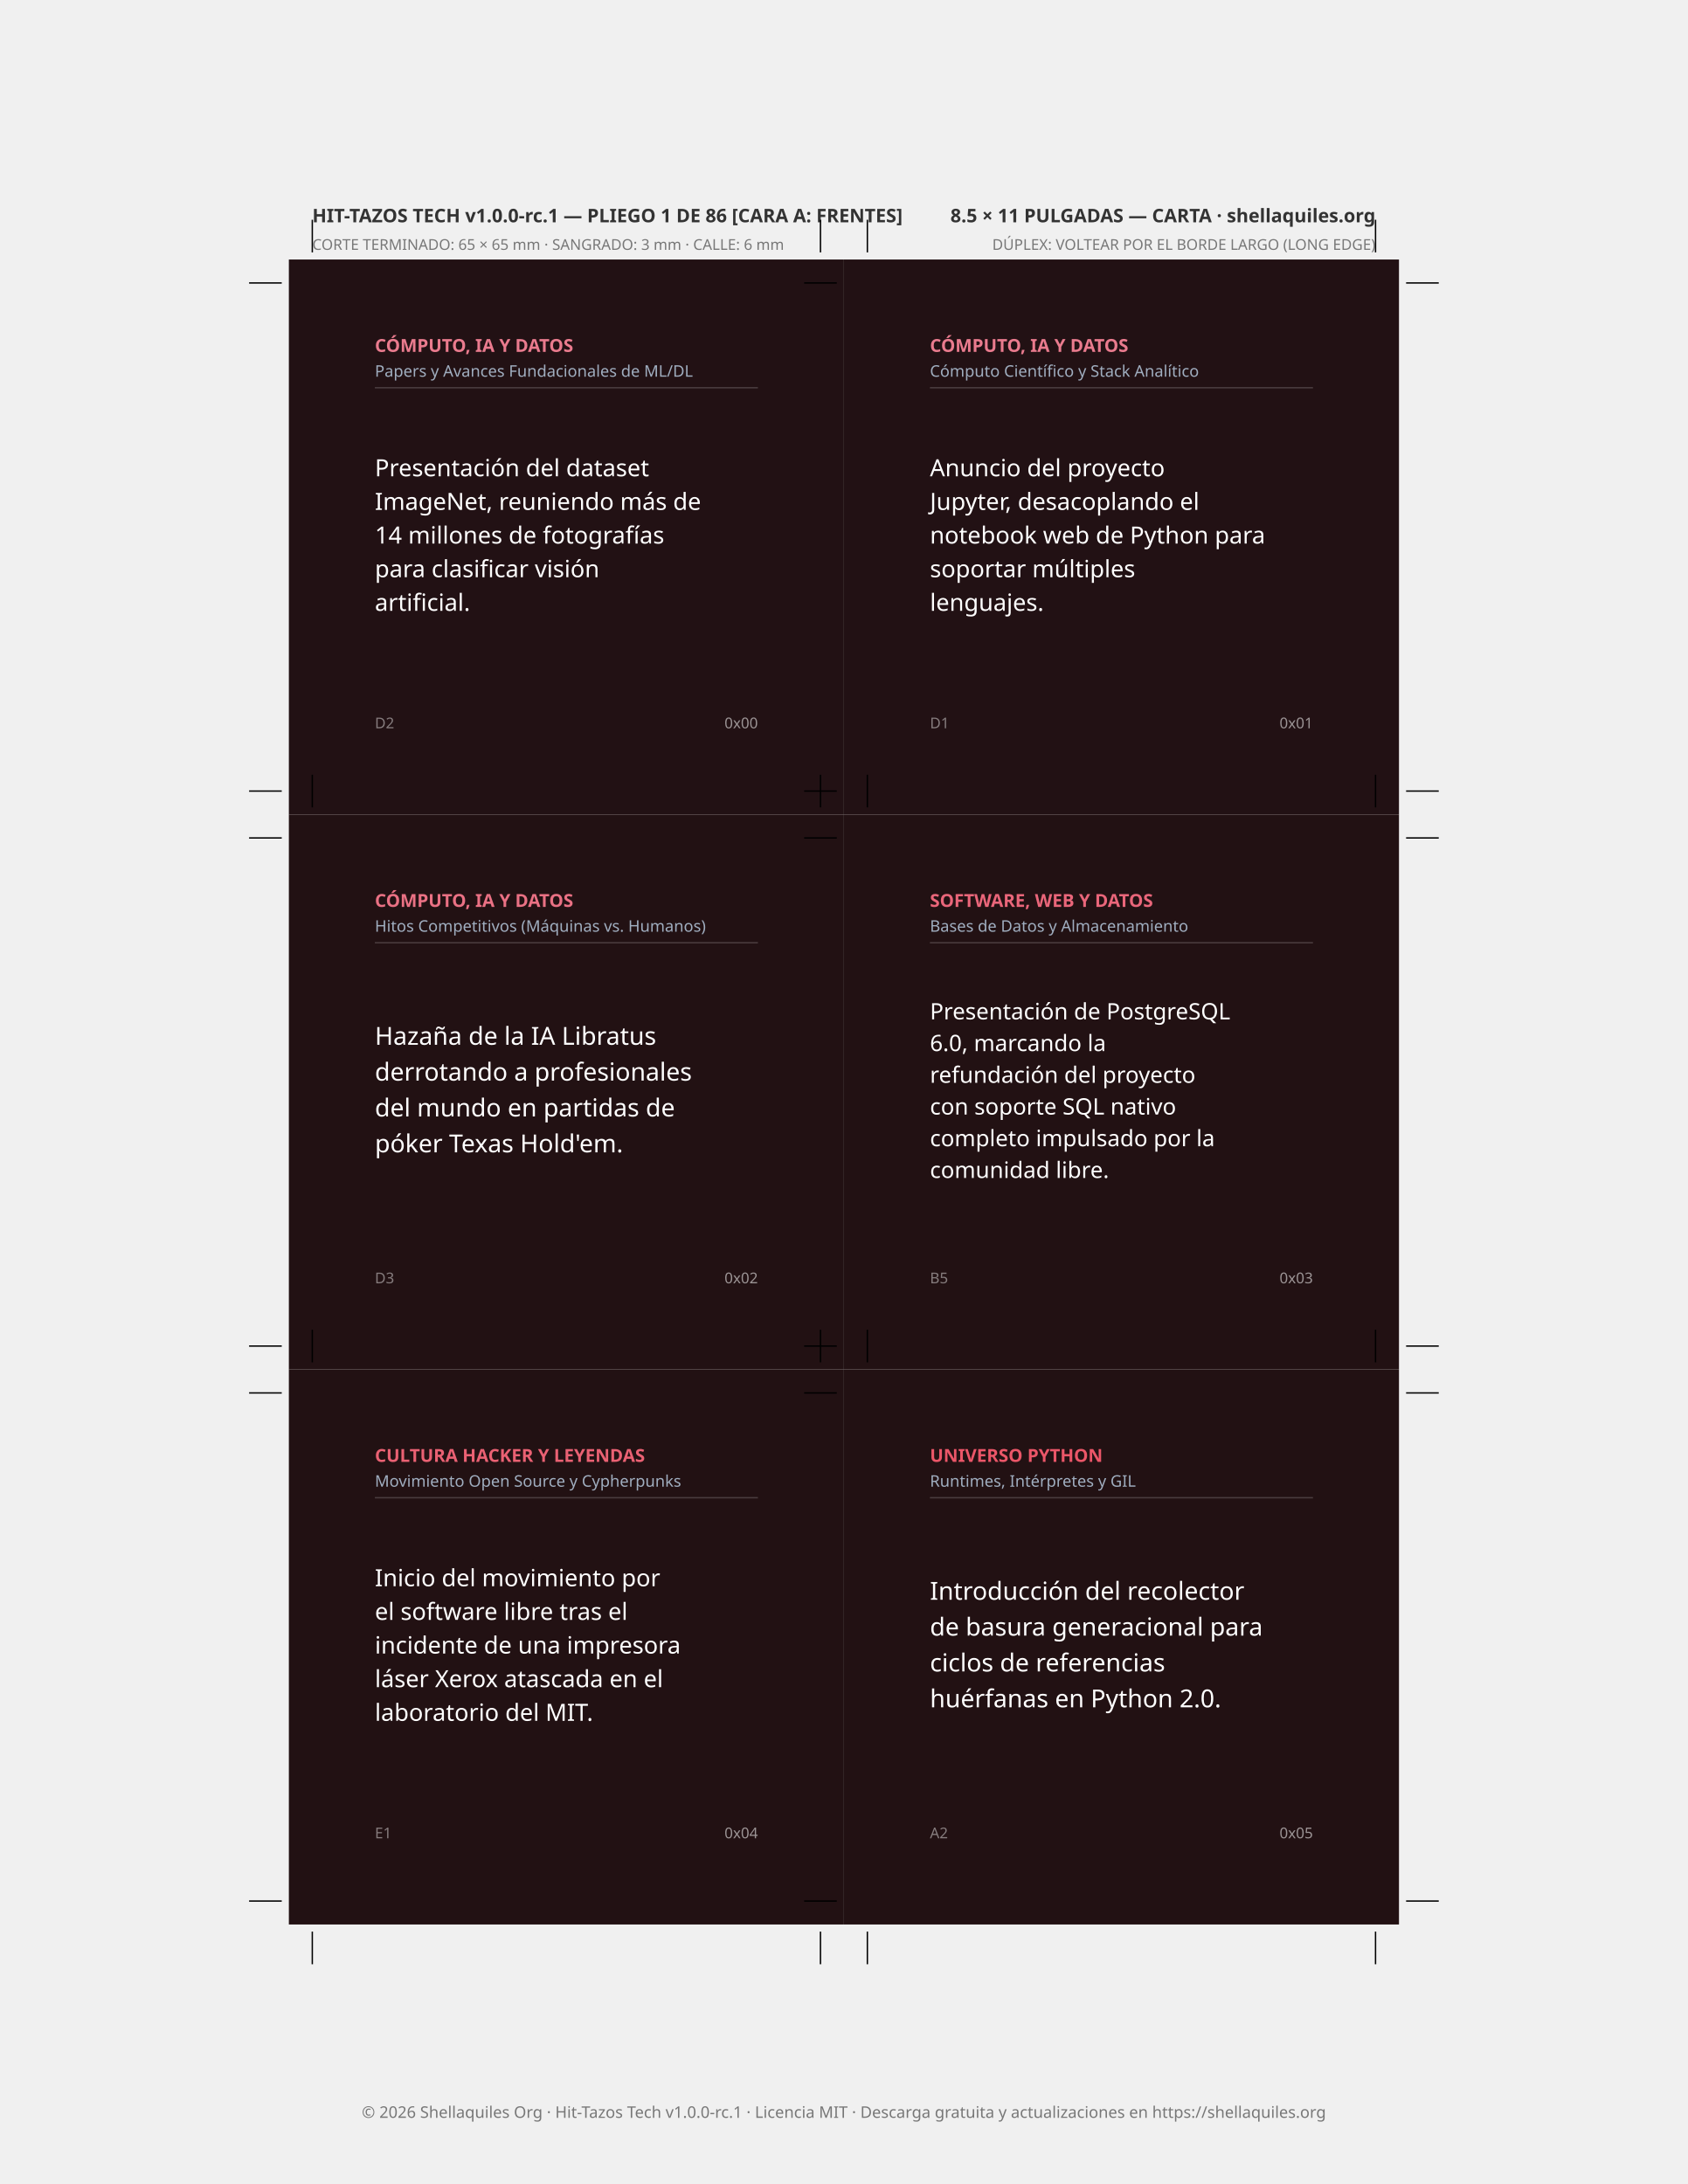
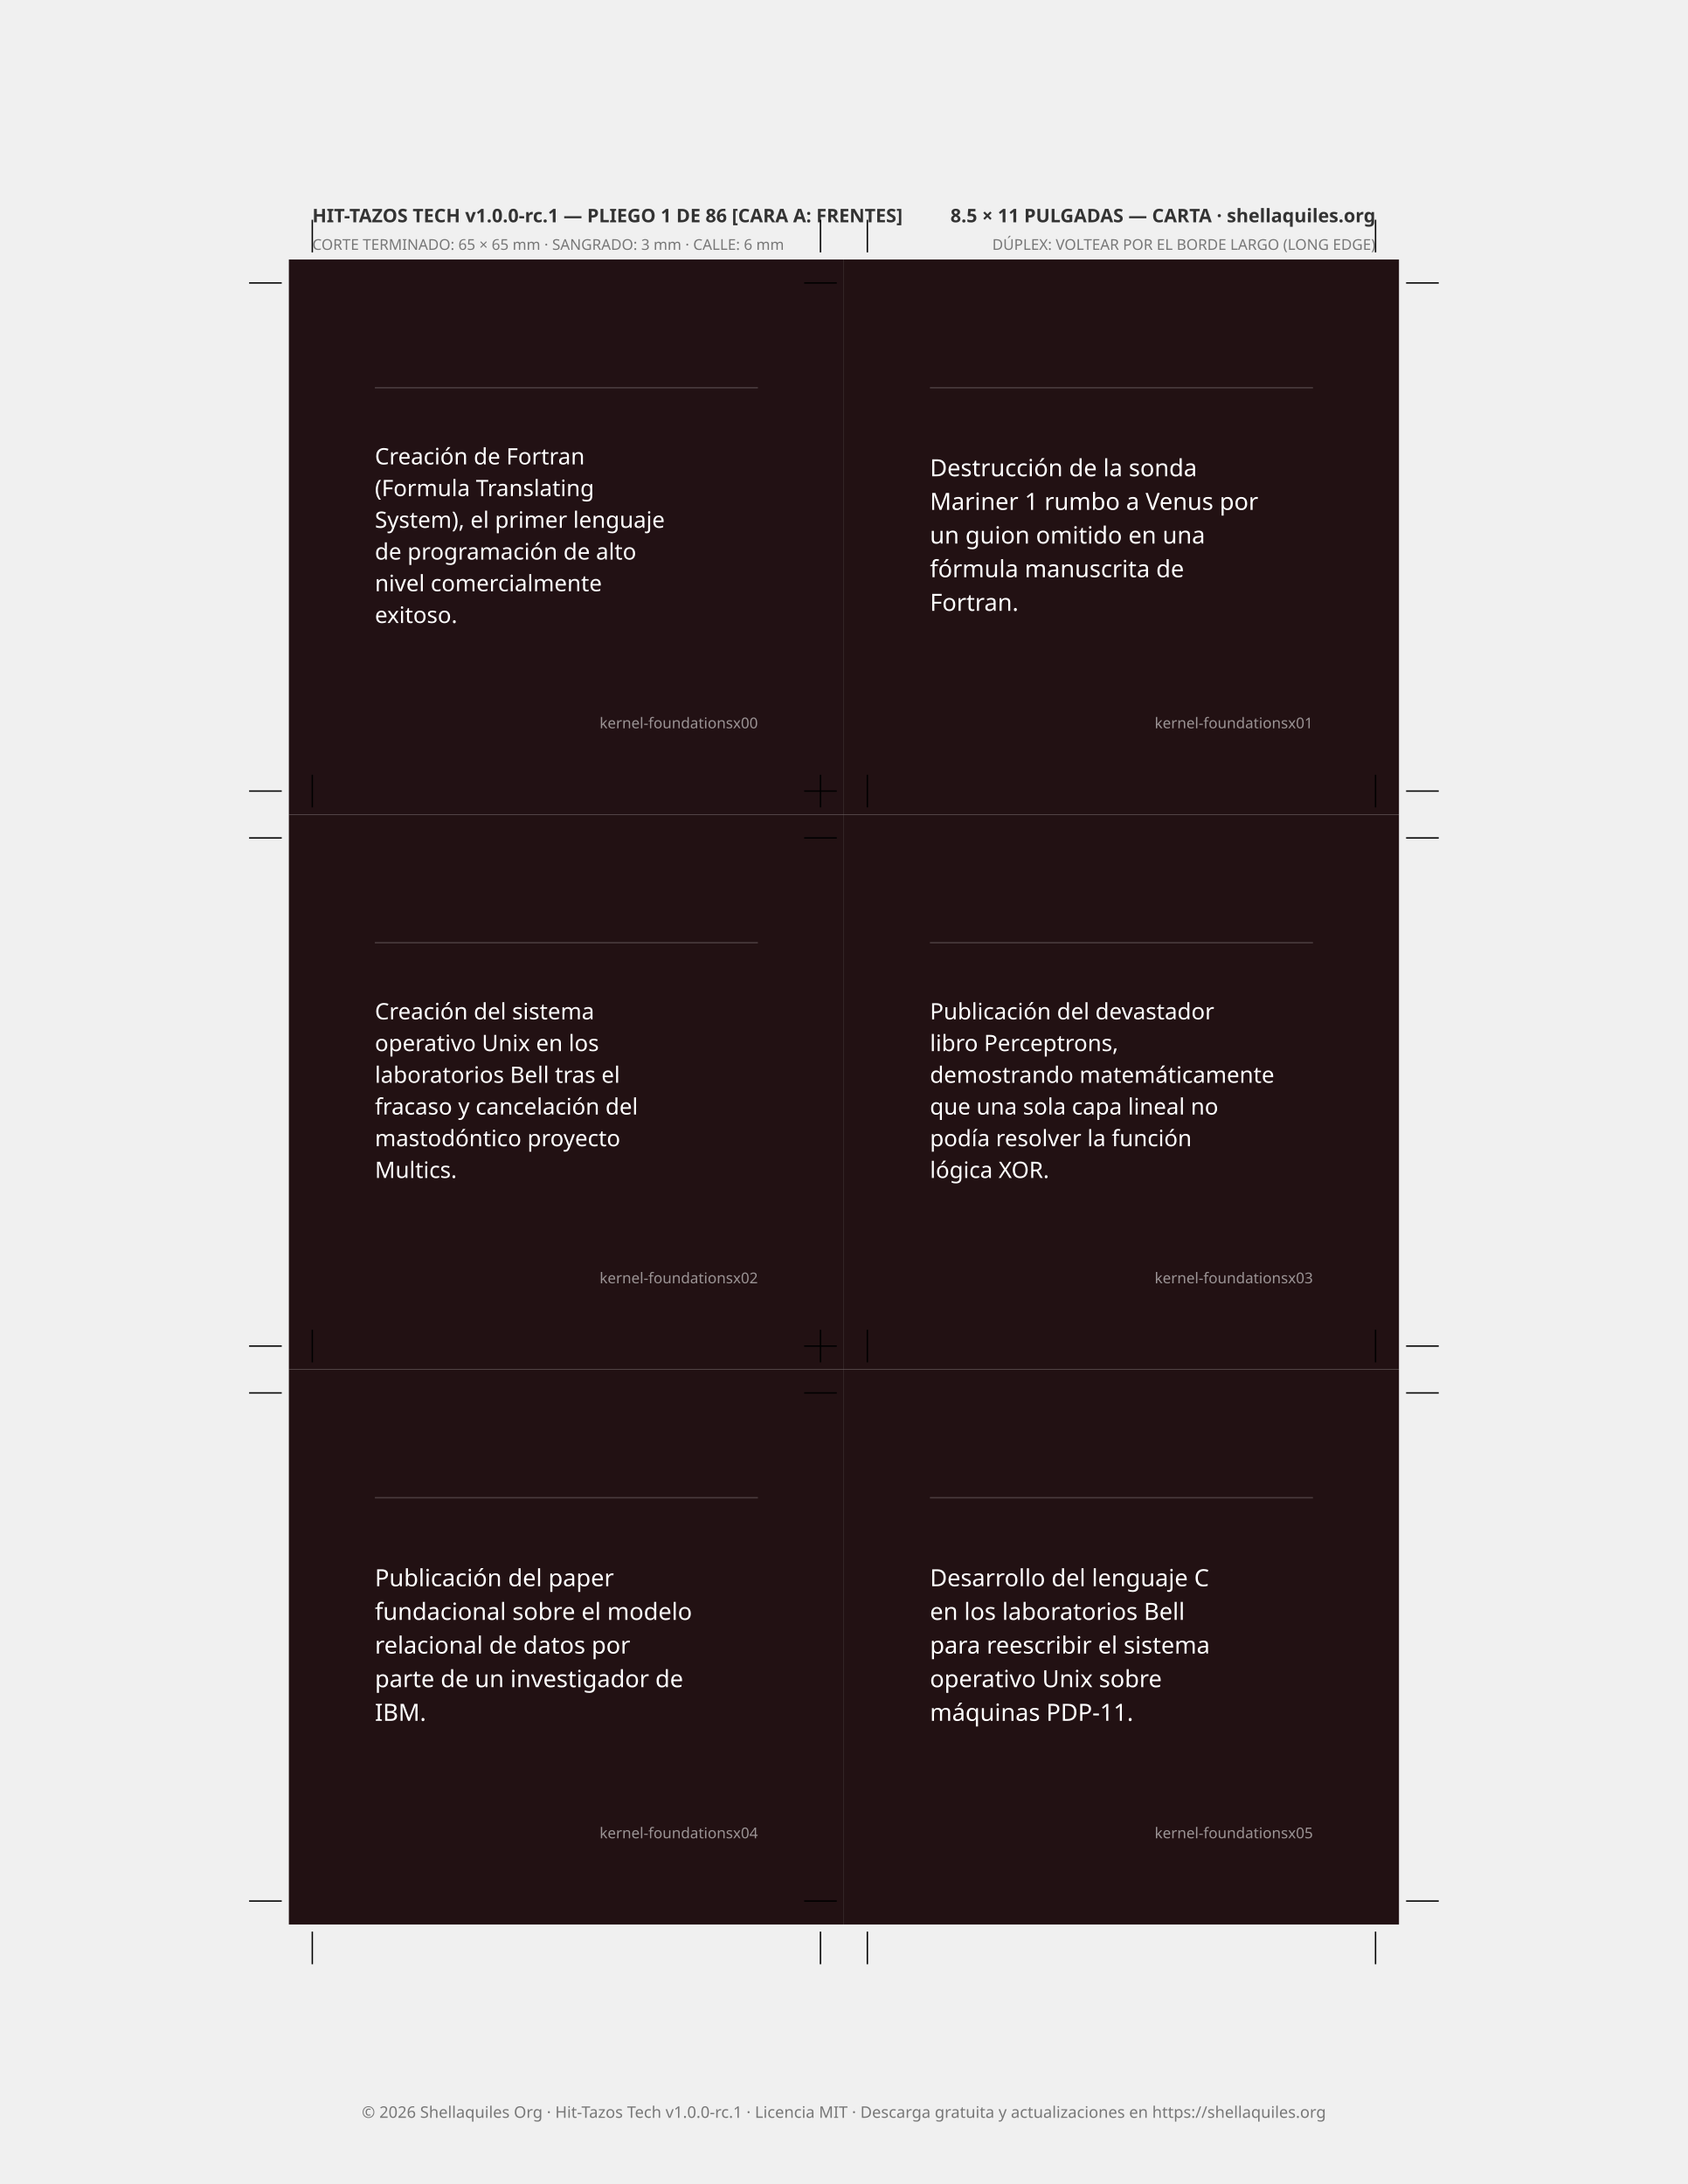
<svg xmlns="http://www.w3.org/2000/svg" width="215.9mm" height="279.4mm" viewBox="0 0 612 792" style="background-color: #ffffff;">
  <g id="encabezado_pliego">
    <text x="113.24" y="80.61" font-family="'Outfit', sans-serif" font-size="6.8" font-weight="700" fill="#333333">HIT-TAZOS TECH v1.0.0-rc.1 — PLIEGO 1 DE 86 [CARA A: FRENTES]</text>
    <text x="498.76" y="80.61" font-family="'Outfit', sans-serif" font-size="6.8" font-weight="700" fill="#333333" text-anchor="end">8.5 × 11 PULGADAS — CARTA · shellaquiles.org</text>
    <text x="113.24" y="90.61" font-family="'Outfit', sans-serif" font-size="5.4" font-weight="500" fill="#777777">CORTE TERMINADO: 65 × 65 mm · SANGRADO: 3 mm · CALLE: 6 mm</text>
    <text x="498.76" y="90.61" font-family="'Outfit', sans-serif" font-size="5.4" font-weight="500" fill="#777777" text-anchor="end">DÚPLEX: VOLTEAR POR EL BORDE LARGO (LONG EDGE)</text>
  </g>
  <g id="tarjetas_frente">
-     <g id="carta_0_00_frente">
+     <g id="carta_kernel-foundations_00_frente">
      <g stroke="#000000" stroke-width="0.5" stroke-linecap="square">
        <line x1="90.57" y1="102.61" x2="101.91" y2="102.61" />
        <line x1="113.24" y1="79.94" x2="113.24" y2="91.28" />
        <line x1="308.83" y1="102.61" x2="320.17" y2="102.61" />
        <line x1="297.50" y1="79.94" x2="297.50" y2="91.28" />
        <line x1="90.57" y1="286.87" x2="101.91" y2="286.87" />
        <line x1="113.24" y1="298.20" x2="113.24" y2="309.54" />
        <line x1="308.83" y1="286.87" x2="320.17" y2="286.87" />
        <line x1="297.50" y1="298.20" x2="297.50" y2="309.54" />
      </g>
      <rect x="104.74" y="94.11" width="201.26" height="201.26" fill="#221114" />
      <g transform="translate(113.24, 102.61)">
-         <text x="22.68" y="25" font-family="'Outfit', sans-serif" font-size="6.5" font-weight="800" fill="#ea7b8e">CÓMPUTO, IA Y DATOS</text>
-         <text x="22.68" y="34" font-family="'Outfit', sans-serif" font-size="5.8" font-weight="400" fill="#a0aec0">Papers y Avances Fundacionales de ML/DL</text>
+         <text x="22.68" y="25" font-family="'Outfit', sans-serif" font-size="6.5" font-weight="800" fill="#ea7b8e" />
+         <text x="22.68" y="34" font-family="'Outfit', sans-serif" font-size="5.8" font-weight="400" fill="#a0aec0" />
        <line x1="22.68" y1="38" x2="161.57" y2="38" stroke="rgba(255,255,255,0.18)" stroke-width="0.5" />
-         <text font-family="'Outfit', sans-serif" font-size="8.6" font-weight="400" fill="#ffffff">
-           <tspan x="22.68" y="70.1">Presentación del dataset</tspan>
-           <tspan x="22.68" y="82.3">ImageNet, reuniendo más de</tspan>
-           <tspan x="22.68" y="94.5">14 millones de fotografías</tspan>
-           <tspan x="22.68" y="106.7">para clasificar visión</tspan>
-           <tspan x="22.68" y="118.9">artificial.</tspan>
+         <text font-family="'Outfit', sans-serif" font-size="8.2" font-weight="400" fill="#ffffff">
+           <tspan x="22.68" y="65.8">Creación de Fortran</tspan>
+           <tspan x="22.68" y="77.3">(Formula Translating</tspan>
+           <tspan x="22.68" y="88.8">System), el primer lenguaje</tspan>
+           <tspan x="22.68" y="100.3">de programación de alto</tspan>
+           <tspan x="22.68" y="111.8">nivel comercialmente</tspan>
+           <tspan x="22.68" y="123.3">exitoso.</tspan>
        </text>
-         <text x="22.68" y="161.5" font-family="'Outfit', sans-serif" font-size="5.4" font-weight="500" fill="rgba(255,255,255,0.45)">D2</text>
-         <text x="161.57" y="161.5" font-family="'Space Grotesk', sans-serif" font-size="5.4" font-weight="500" fill="rgba(255,255,255,0.55)" text-anchor="end">0x00</text>
+         <text x="22.68" y="161.5" font-family="'Outfit', sans-serif" font-size="5.4" font-weight="500" fill="rgba(255,255,255,0.45)" />
+         <text x="161.57" y="161.5" font-family="'Space Grotesk', sans-serif" font-size="5.4" font-weight="500" fill="rgba(255,255,255,0.55)" text-anchor="end">kernel-foundationsx00</text>
      </g>
    </g>
-     <g id="carta_0_01_frente">
+     <g id="carta_kernel-foundations_01_frente">
      <g stroke="#000000" stroke-width="0.5" stroke-linecap="square">
        <line x1="291.83" y1="102.61" x2="303.17" y2="102.61" />
        <line x1="314.50" y1="79.94" x2="314.50" y2="91.28" />
        <line x1="510.09" y1="102.61" x2="521.43" y2="102.61" />
        <line x1="498.76" y1="79.94" x2="498.76" y2="91.28" />
        <line x1="291.83" y1="286.87" x2="303.17" y2="286.87" />
        <line x1="314.50" y1="298.20" x2="314.50" y2="309.54" />
        <line x1="510.09" y1="286.87" x2="521.43" y2="286.87" />
        <line x1="498.76" y1="298.20" x2="498.76" y2="309.54" />
      </g>
-       <rect x="306.00" y="94.11" width="201.26" height="201.26" fill="#221114" />
+       <rect x="306.00" y="94.11" width="201.26" height="201.26" fill="#221113" />
      <g transform="translate(314.50, 102.61)">
-         <text x="22.68" y="25" font-family="'Outfit', sans-serif" font-size="6.5" font-weight="800" fill="#ea7b8e">CÓMPUTO, IA Y DATOS</text>
-         <text x="22.68" y="34" font-family="'Outfit', sans-serif" font-size="5.8" font-weight="400" fill="#a0aec0">Cómputo Científico y Stack Analítico</text>
+         <text x="22.68" y="25" font-family="'Outfit', sans-serif" font-size="6.5" font-weight="800" fill="#ea7184" />
+         <text x="22.68" y="34" font-family="'Outfit', sans-serif" font-size="5.8" font-weight="400" fill="#a0aec0" />
        <line x1="22.68" y1="38" x2="161.57" y2="38" stroke="rgba(255,255,255,0.18)" stroke-width="0.5" />
        <text font-family="'Outfit', sans-serif" font-size="8.6" font-weight="400" fill="#ffffff">
-           <tspan x="22.68" y="70.1">Anuncio del proyecto</tspan>
-           <tspan x="22.68" y="82.3">Jupyter, desacoplando el</tspan>
-           <tspan x="22.68" y="94.5">notebook web de Python para</tspan>
-           <tspan x="22.68" y="106.7">soportar múltiples</tspan>
-           <tspan x="22.68" y="118.9">lenguajes.</tspan>
+           <tspan x="22.68" y="70.1">Destrucción de la sonda</tspan>
+           <tspan x="22.68" y="82.3">Mariner 1 rumbo a Venus por</tspan>
+           <tspan x="22.68" y="94.5">un guion omitido en una</tspan>
+           <tspan x="22.68" y="106.7">fórmula manuscrita de</tspan>
+           <tspan x="22.68" y="118.9">Fortran.</tspan>
        </text>
-         <text x="22.68" y="161.5" font-family="'Outfit', sans-serif" font-size="5.4" font-weight="500" fill="rgba(255,255,255,0.45)">D1</text>
-         <text x="161.57" y="161.5" font-family="'Space Grotesk', sans-serif" font-size="5.4" font-weight="500" fill="rgba(255,255,255,0.55)" text-anchor="end">0x01</text>
+         <text x="22.68" y="161.5" font-family="'Outfit', sans-serif" font-size="5.4" font-weight="500" fill="rgba(255,255,255,0.45)" />
+         <text x="161.57" y="161.5" font-family="'Space Grotesk', sans-serif" font-size="5.4" font-weight="500" fill="rgba(255,255,255,0.55)" text-anchor="end">kernel-foundationsx01</text>
      </g>
    </g>
-     <g id="carta_0_02_frente">
+     <g id="carta_kernel-foundations_02_frente">
      <g stroke="#000000" stroke-width="0.5" stroke-linecap="square">
        <line x1="90.57" y1="303.87" x2="101.91" y2="303.87" />
        <line x1="113.24" y1="281.20" x2="113.24" y2="292.54" />
        <line x1="308.83" y1="303.87" x2="320.17" y2="303.87" />
        <line x1="297.50" y1="281.20" x2="297.50" y2="292.54" />
        <line x1="90.57" y1="488.13" x2="101.91" y2="488.13" />
        <line x1="113.24" y1="499.46" x2="113.24" y2="510.80" />
        <line x1="308.83" y1="488.13" x2="320.17" y2="488.13" />
        <line x1="297.50" y1="499.46" x2="297.50" y2="510.80" />
      </g>
      <rect x="104.74" y="295.37" width="201.26" height="201.26" fill="#221113" />
      <g transform="translate(113.24, 303.87)">
-         <text x="22.68" y="25" font-family="'Outfit', sans-serif" font-size="6.5" font-weight="800" fill="#ea7184">CÓMPUTO, IA Y DATOS</text>
-         <text x="22.68" y="34" font-family="'Outfit', sans-serif" font-size="5.8" font-weight="400" fill="#a0aec0">Hitos Competitivos (Máquinas vs. Humanos)</text>
+         <text x="22.68" y="25" font-family="'Outfit', sans-serif" font-size="6.5" font-weight="800" fill="#ea667a" />
+         <text x="22.68" y="34" font-family="'Outfit', sans-serif" font-size="5.8" font-weight="400" fill="#a0aec0" />
        <line x1="22.68" y1="38" x2="161.57" y2="38" stroke="rgba(255,255,255,0.18)" stroke-width="0.5" />
-         <text font-family="'Outfit', sans-serif" font-size="9" font-weight="400" fill="#ffffff">
-           <tspan x="22.68" y="75.0">Hazaña de la IA Libratus</tspan>
-           <tspan x="22.68" y="88.0">derrotando a profesionales</tspan>
-           <tspan x="22.68" y="101.0">del mundo en partidas de</tspan>
-           <tspan x="22.68" y="114.0">póker Texas Hold'em.</tspan>
+         <text font-family="'Outfit', sans-serif" font-size="8.2" font-weight="400" fill="#ffffff">
+           <tspan x="22.68" y="65.8">Creación del sistema</tspan>
+           <tspan x="22.68" y="77.3">operativo Unix en los</tspan>
+           <tspan x="22.68" y="88.8">laboratorios Bell tras el</tspan>
+           <tspan x="22.68" y="100.3">fracaso y cancelación del</tspan>
+           <tspan x="22.68" y="111.8">mastodóntico proyecto</tspan>
+           <tspan x="22.68" y="123.3">Multics.</tspan>
        </text>
-         <text x="22.68" y="161.5" font-family="'Outfit', sans-serif" font-size="5.4" font-weight="500" fill="rgba(255,255,255,0.45)">D3</text>
-         <text x="161.57" y="161.5" font-family="'Space Grotesk', sans-serif" font-size="5.4" font-weight="500" fill="rgba(255,255,255,0.55)" text-anchor="end">0x02</text>
+         <text x="22.68" y="161.5" font-family="'Outfit', sans-serif" font-size="5.4" font-weight="500" fill="rgba(255,255,255,0.45)" />
+         <text x="161.57" y="161.5" font-family="'Space Grotesk', sans-serif" font-size="5.4" font-weight="500" fill="rgba(255,255,255,0.55)" text-anchor="end">kernel-foundationsx02</text>
      </g>
    </g>
-     <g id="carta_0_03_frente">
+     <g id="carta_kernel-foundations_03_frente">
      <g stroke="#000000" stroke-width="0.5" stroke-linecap="square">
        <line x1="291.83" y1="303.87" x2="303.17" y2="303.87" />
        <line x1="314.50" y1="281.20" x2="314.50" y2="292.54" />
        <line x1="510.09" y1="303.87" x2="521.43" y2="303.87" />
        <line x1="498.76" y1="281.20" x2="498.76" y2="292.54" />
        <line x1="291.83" y1="488.13" x2="303.17" y2="488.13" />
        <line x1="314.50" y1="499.46" x2="314.50" y2="510.80" />
        <line x1="510.09" y1="488.13" x2="521.43" y2="488.13" />
        <line x1="498.76" y1="499.46" x2="498.76" y2="510.80" />
      </g>
      <rect x="306.00" y="295.37" width="201.26" height="201.26" fill="#221113" />
      <g transform="translate(314.50, 303.87)">
-         <text x="22.68" y="25" font-family="'Outfit', sans-serif" font-size="6.5" font-weight="800" fill="#ea667a">SOFTWARE, WEB Y DATOS</text>
-         <text x="22.68" y="34" font-family="'Outfit', sans-serif" font-size="5.8" font-weight="400" fill="#a0aec0">Bases de Datos y Almacenamiento</text>
+         <text x="22.68" y="25" font-family="'Outfit', sans-serif" font-size="6.5" font-weight="800" fill="#ea6173" />
+         <text x="22.68" y="34" font-family="'Outfit', sans-serif" font-size="5.8" font-weight="400" fill="#a0aec0" />
        <line x1="22.68" y1="38" x2="161.57" y2="38" stroke="rgba(255,255,255,0.18)" stroke-width="0.5" />
        <text font-family="'Outfit', sans-serif" font-size="8.2" font-weight="400" fill="#ffffff">
-           <tspan x="22.68" y="65.8">Presentación de PostgreSQL</tspan>
-           <tspan x="22.68" y="77.3">6.0, marcando la</tspan>
-           <tspan x="22.68" y="88.8">refundación del proyecto</tspan>
-           <tspan x="22.68" y="100.3">con soporte SQL nativo</tspan>
-           <tspan x="22.68" y="111.8">completo impulsado por la</tspan>
-           <tspan x="22.68" y="123.3">comunidad libre.</tspan>
+           <tspan x="22.68" y="65.8">Publicación del devastador</tspan>
+           <tspan x="22.68" y="77.3">libro Perceptrons,</tspan>
+           <tspan x="22.68" y="88.8">demostrando matemáticamente</tspan>
+           <tspan x="22.68" y="100.3">que una sola capa lineal no</tspan>
+           <tspan x="22.68" y="111.8">podía resolver la función</tspan>
+           <tspan x="22.68" y="123.3">lógica XOR.</tspan>
        </text>
-         <text x="22.68" y="161.5" font-family="'Outfit', sans-serif" font-size="5.4" font-weight="500" fill="rgba(255,255,255,0.45)">B5</text>
-         <text x="161.57" y="161.5" font-family="'Space Grotesk', sans-serif" font-size="5.4" font-weight="500" fill="rgba(255,255,255,0.55)" text-anchor="end">0x03</text>
+         <text x="22.68" y="161.5" font-family="'Outfit', sans-serif" font-size="5.4" font-weight="500" fill="rgba(255,255,255,0.45)" />
+         <text x="161.57" y="161.5" font-family="'Space Grotesk', sans-serif" font-size="5.4" font-weight="500" fill="rgba(255,255,255,0.55)" text-anchor="end">kernel-foundationsx03</text>
      </g>
    </g>
-     <g id="carta_0_04_frente">
+     <g id="carta_kernel-foundations_04_frente">
      <g stroke="#000000" stroke-width="0.5" stroke-linecap="square">
        <line x1="90.57" y1="505.13" x2="101.91" y2="505.13" />
        <line x1="113.24" y1="482.46" x2="113.24" y2="493.80" />
        <line x1="308.83" y1="505.13" x2="320.17" y2="505.13" />
        <line x1="297.50" y1="482.46" x2="297.50" y2="493.80" />
        <line x1="90.57" y1="689.39" x2="101.91" y2="689.39" />
        <line x1="113.24" y1="700.72" x2="113.24" y2="712.06" />
        <line x1="308.83" y1="689.39" x2="320.17" y2="689.39" />
        <line x1="297.50" y1="700.72" x2="297.50" y2="712.06" />
      </g>
      <rect x="104.74" y="496.63" width="201.26" height="201.26" fill="#221113" />
      <g transform="translate(113.24, 505.13)">
-         <text x="22.68" y="25" font-family="'Outfit', sans-serif" font-size="6.5" font-weight="800" fill="#ea6173">CULTURA HACKER Y LEYENDAS</text>
-         <text x="22.68" y="34" font-family="'Outfit', sans-serif" font-size="5.8" font-weight="400" fill="#a0aec0">Movimiento Open Source y Cypherpunks</text>
+         <text x="22.68" y="25" font-family="'Outfit', sans-serif" font-size="6.5" font-weight="800" fill="#eb5668" />
+         <text x="22.68" y="34" font-family="'Outfit', sans-serif" font-size="5.8" font-weight="400" fill="#a0aec0" />
        <line x1="22.68" y1="38" x2="161.57" y2="38" stroke="rgba(255,255,255,0.18)" stroke-width="0.5" />
        <text font-family="'Outfit', sans-serif" font-size="8.6" font-weight="400" fill="#ffffff">
-           <tspan x="22.68" y="70.1">Inicio del movimiento por</tspan>
-           <tspan x="22.68" y="82.3">el software libre tras el</tspan>
-           <tspan x="22.68" y="94.5">incidente de una impresora</tspan>
-           <tspan x="22.68" y="106.7">láser Xerox atascada en el</tspan>
-           <tspan x="22.68" y="118.9">laboratorio del MIT.</tspan>
+           <tspan x="22.68" y="70.1">Publicación del paper</tspan>
+           <tspan x="22.68" y="82.3">fundacional sobre el modelo</tspan>
+           <tspan x="22.68" y="94.5">relacional de datos por</tspan>
+           <tspan x="22.68" y="106.7">parte de un investigador de</tspan>
+           <tspan x="22.68" y="118.9">IBM.</tspan>
        </text>
-         <text x="22.68" y="161.5" font-family="'Outfit', sans-serif" font-size="5.4" font-weight="500" fill="rgba(255,255,255,0.45)">E1</text>
-         <text x="161.57" y="161.5" font-family="'Space Grotesk', sans-serif" font-size="5.4" font-weight="500" fill="rgba(255,255,255,0.55)" text-anchor="end">0x04</text>
+         <text x="22.68" y="161.5" font-family="'Outfit', sans-serif" font-size="5.4" font-weight="500" fill="rgba(255,255,255,0.45)" />
+         <text x="161.57" y="161.5" font-family="'Space Grotesk', sans-serif" font-size="5.4" font-weight="500" fill="rgba(255,255,255,0.55)" text-anchor="end">kernel-foundationsx04</text>
      </g>
    </g>
-     <g id="carta_0_05_frente">
+     <g id="carta_kernel-foundations_05_frente">
      <g stroke="#000000" stroke-width="0.5" stroke-linecap="square">
        <line x1="291.83" y1="505.13" x2="303.17" y2="505.13" />
        <line x1="314.50" y1="482.46" x2="314.50" y2="493.80" />
        <line x1="510.09" y1="505.13" x2="521.43" y2="505.13" />
        <line x1="498.76" y1="482.46" x2="498.76" y2="493.80" />
        <line x1="291.83" y1="689.39" x2="303.17" y2="689.39" />
        <line x1="314.50" y1="700.72" x2="314.50" y2="712.06" />
        <line x1="510.09" y1="689.39" x2="521.43" y2="689.39" />
        <line x1="498.76" y1="700.72" x2="498.76" y2="712.06" />
      </g>
      <rect x="306.00" y="496.63" width="201.26" height="201.26" fill="#221113" />
      <g transform="translate(314.50, 505.13)">
-         <text x="22.68" y="25" font-family="'Outfit', sans-serif" font-size="6.5" font-weight="800" fill="#eb5668">UNIVERSO PYTHON</text>
-         <text x="22.68" y="34" font-family="'Outfit', sans-serif" font-size="5.8" font-weight="400" fill="#a0aec0">Runtimes, Intérpretes y GIL</text>
+         <text x="22.68" y="25" font-family="'Outfit', sans-serif" font-size="6.5" font-weight="800" fill="#ec4b5d" />
+         <text x="22.68" y="34" font-family="'Outfit', sans-serif" font-size="5.8" font-weight="400" fill="#a0aec0" />
        <line x1="22.68" y1="38" x2="161.57" y2="38" stroke="rgba(255,255,255,0.18)" stroke-width="0.5" />
-         <text font-family="'Outfit', sans-serif" font-size="9" font-weight="400" fill="#ffffff">
-           <tspan x="22.68" y="75.0">Introducción del recolector</tspan>
-           <tspan x="22.68" y="88.0">de basura generacional para</tspan>
-           <tspan x="22.68" y="101.0">ciclos de referencias</tspan>
-           <tspan x="22.68" y="114.0">huérfanas en Python 2.0.</tspan>
+         <text font-family="'Outfit', sans-serif" font-size="8.6" font-weight="400" fill="#ffffff">
+           <tspan x="22.68" y="70.1">Desarrollo del lenguaje C</tspan>
+           <tspan x="22.68" y="82.3">en los laboratorios Bell</tspan>
+           <tspan x="22.68" y="94.5">para reescribir el sistema</tspan>
+           <tspan x="22.68" y="106.7">operativo Unix sobre</tspan>
+           <tspan x="22.68" y="118.9">máquinas PDP-11.</tspan>
        </text>
-         <text x="22.68" y="161.5" font-family="'Outfit', sans-serif" font-size="5.4" font-weight="500" fill="rgba(255,255,255,0.45)">A2</text>
-         <text x="161.57" y="161.5" font-family="'Space Grotesk', sans-serif" font-size="5.4" font-weight="500" fill="rgba(255,255,255,0.55)" text-anchor="end">0x05</text>
+         <text x="22.68" y="161.5" font-family="'Outfit', sans-serif" font-size="5.4" font-weight="500" fill="rgba(255,255,255,0.45)" />
+         <text x="161.57" y="161.5" font-family="'Space Grotesk', sans-serif" font-size="5.4" font-weight="500" fill="rgba(255,255,255,0.55)" text-anchor="end">kernel-foundationsx05</text>
      </g>
    </g>
  </g>
  <g id="pie_pliego">
    <text x="306.00" y="768.00" font-family="'Outfit', sans-serif" font-size="5.8" font-weight="500" fill="#777777" text-anchor="middle">© 2026 Shellaquiles Org · Hit-Tazos Tech v1.0.0-rc.1 · Licencia MIT · Descarga gratuita y actualizaciones en https://shellaquiles.org</text>
  </g>
</svg>
